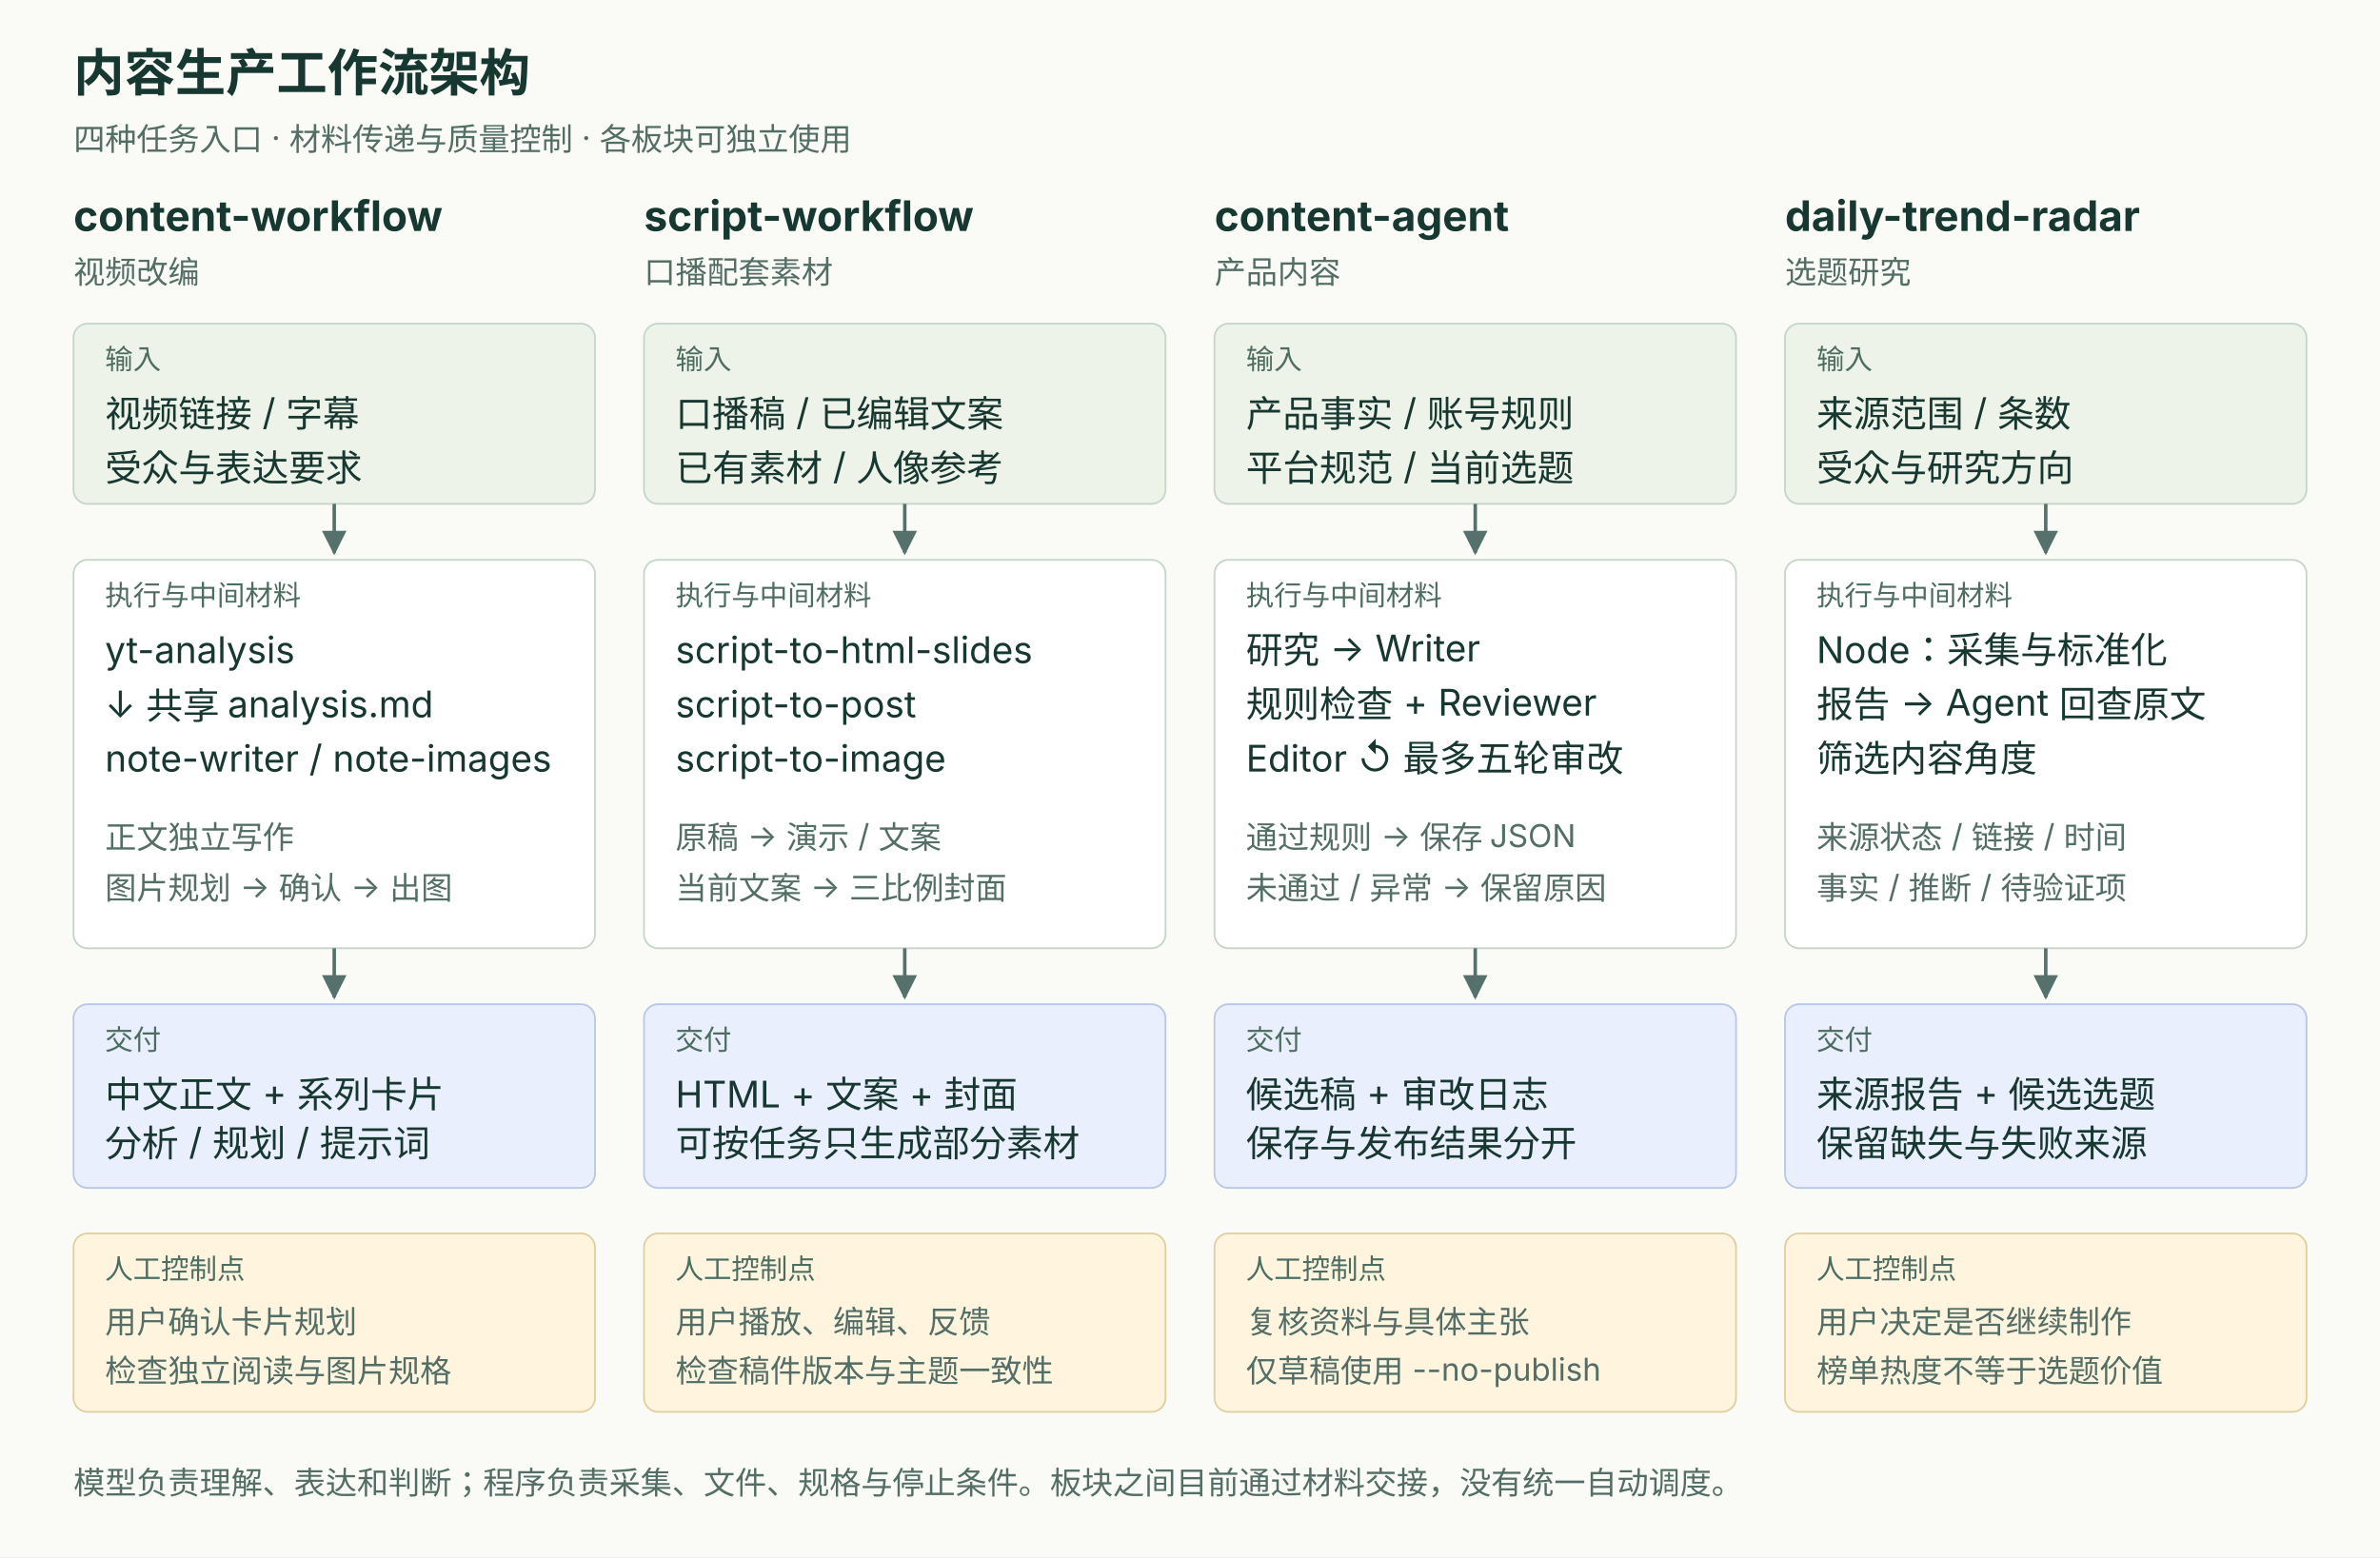
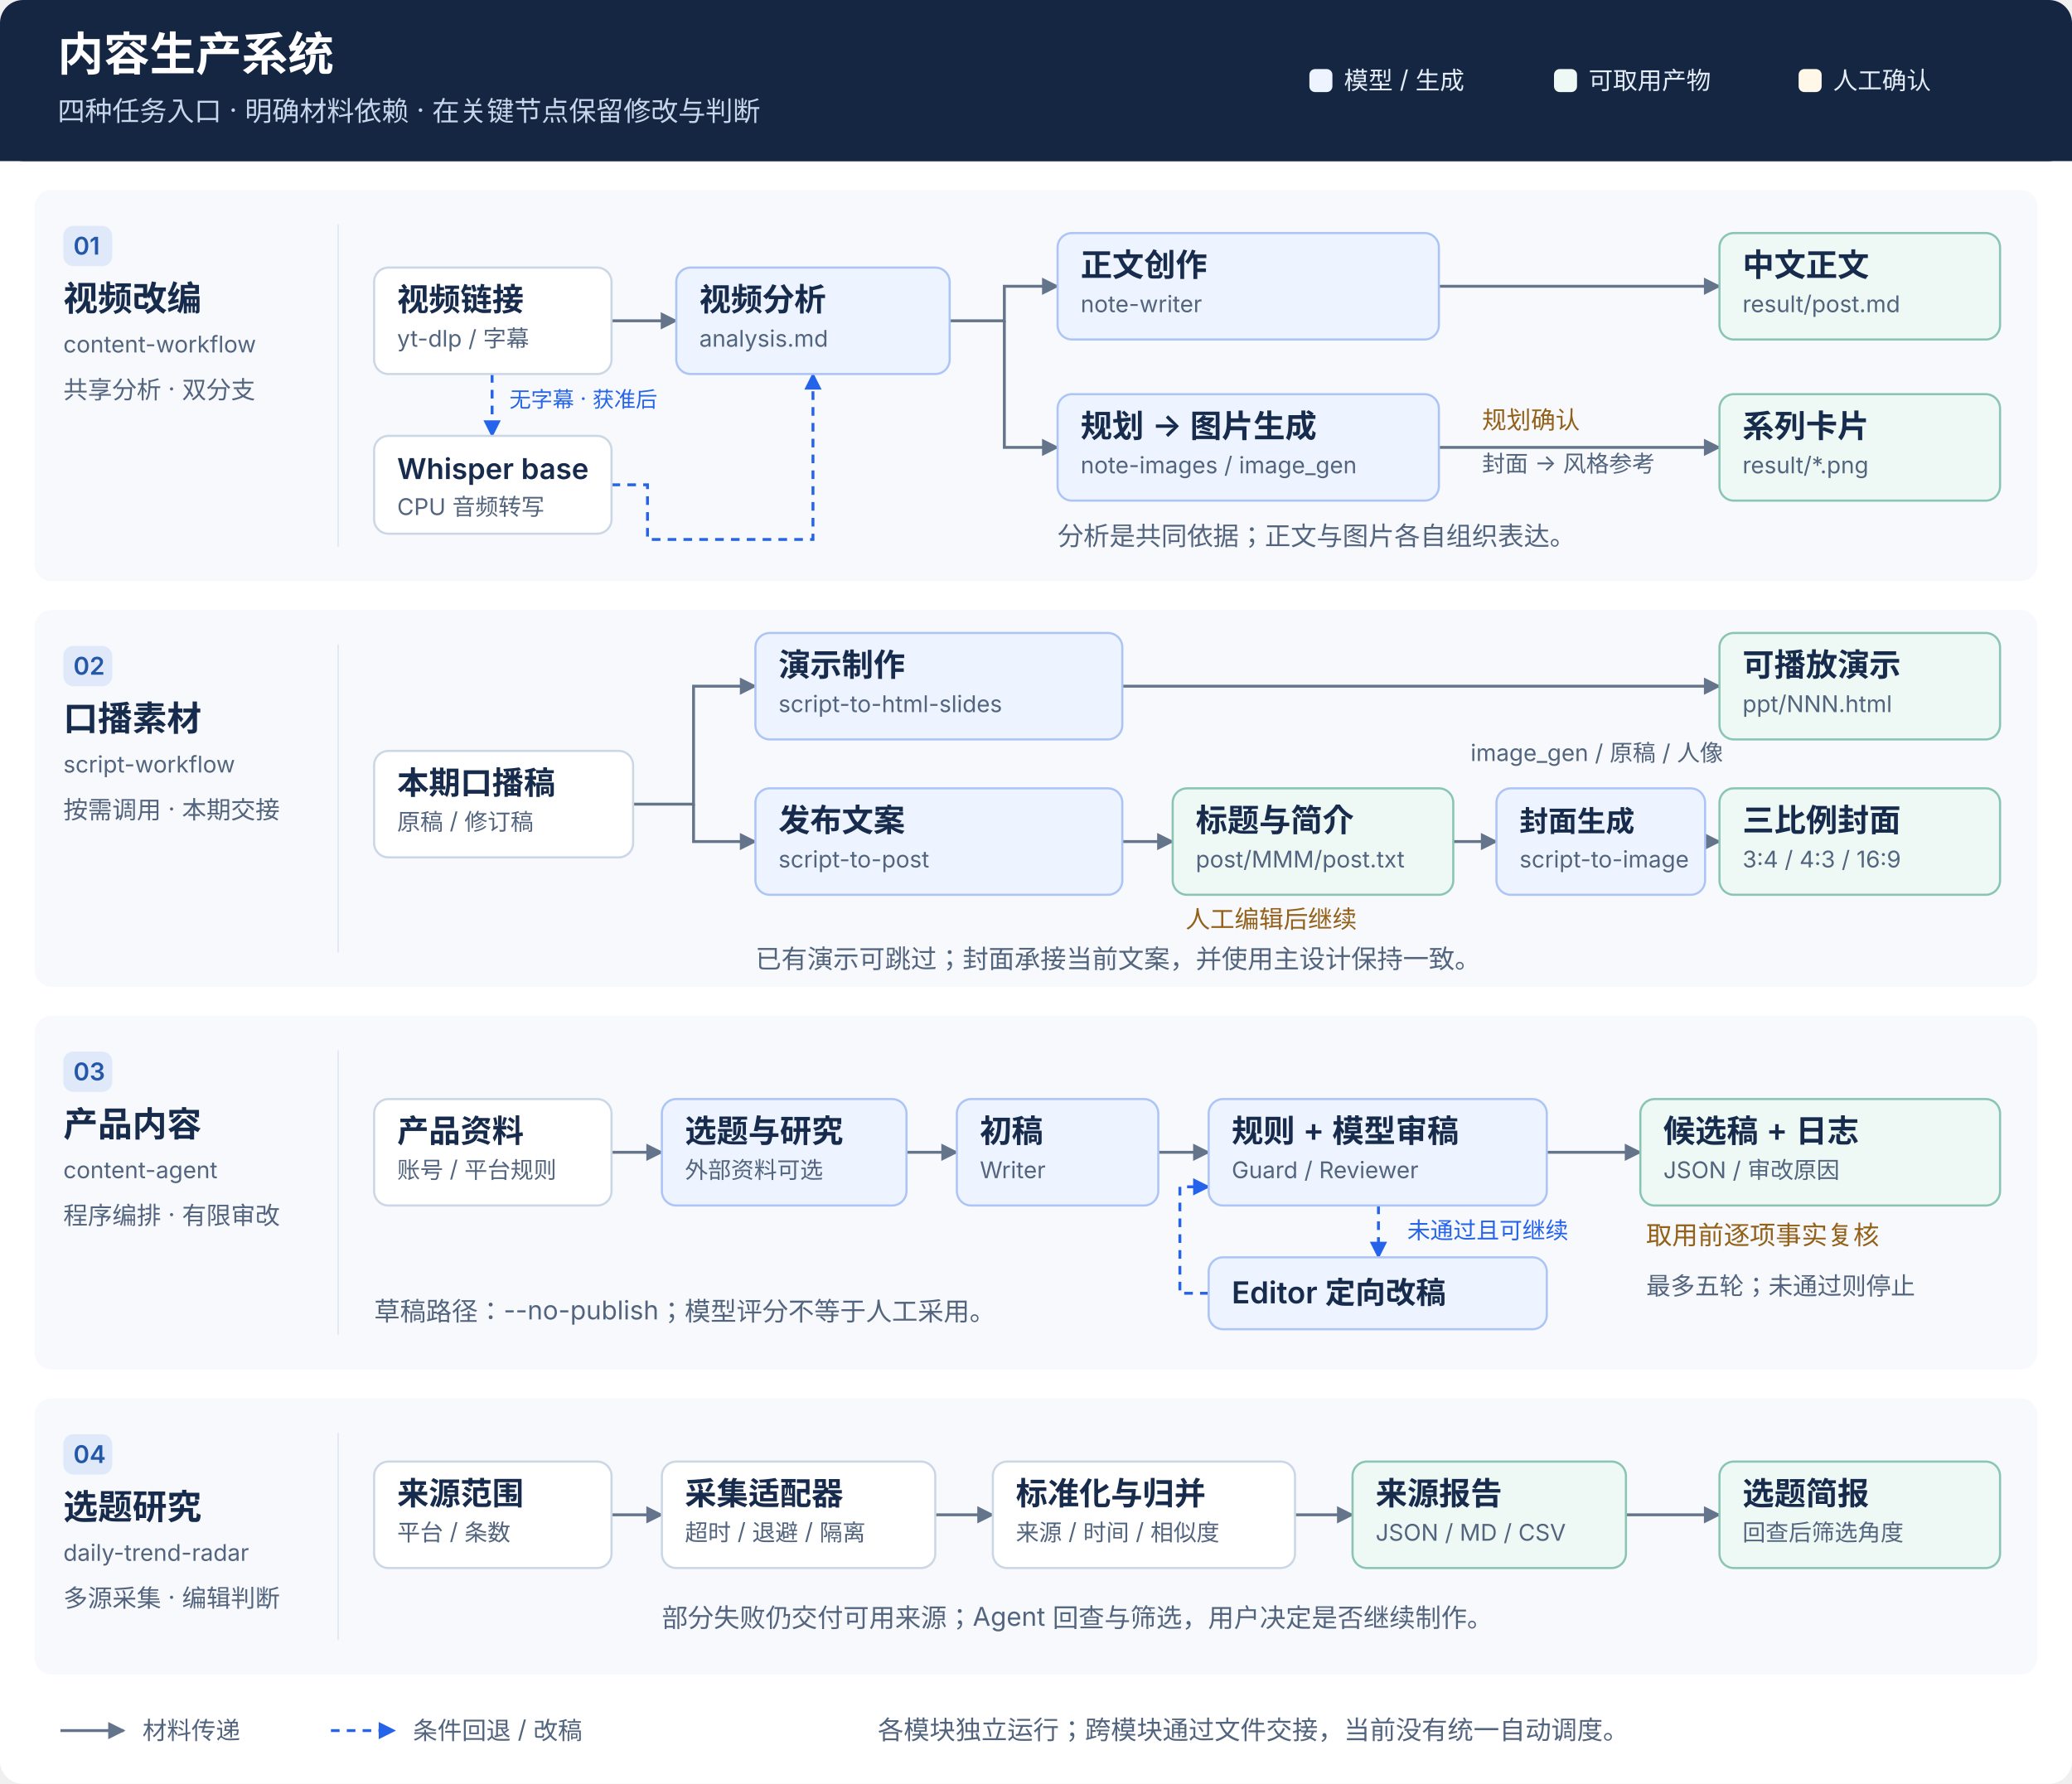
- <svg xmlns="http://www.w3.org/2000/svg" width="1360" height="890" viewBox="0 0 1360 890" role="img" aria-labelledby="title desc">
+ <svg xmlns="http://www.w3.org/2000/svg" width="1440" height="1240" viewBox="0 0 1440 1240" role="img" aria-labelledby="title desc">
  <defs>
-     <marker id="arrow" viewBox="0 0 10 10" refX="9" refY="5" markerWidth="7" markerHeight="7" orient="auto-start-reverse">
-       <path d="M 0 0 L 10 5 L 0 10 z" fill="#56716c" />
+     <marker id="arrow" viewBox="0 0 10 10" refX="9" refY="5" markerWidth="6" markerHeight="6" orient="auto">
+       <path d="M 0 0 L 10 5 L 0 10 z" fill="#64748b" />
+     </marker>
+     <marker id="bluearrow" viewBox="0 0 10 10" refX="9" refY="5" markerWidth="6" markerHeight="6" orient="auto">
+       <path d="M 0 0 L 10 5 L 0 10 z" fill="#2563eb" />
    </marker>
  </defs>
-   <style>text{font-family:-apple-system,BlinkMacSystemFont,'PingFang SC','Microsoft YaHei',sans-serif;fill:#173731}.small{font-size:18px;fill:#536e66}.title{font-size:24px;font-weight:650}.body{font-size:21px}.label{font-size:16px;fill:#4d6d60}.arrow{stroke:#56716c;stroke-width:2;fill:none;marker-end:url(#arrow)}</style>
-   <rect width="1360" height="890" fill="#fafbf7" />
-   <text x="42" y="52" font-size="29" font-weight="650">内容生产工作流架构</text>
-   <text x="42" y="86" class="small">四种任务入口 · 材料传递与质量控制 · 各板块可独立使用</text>
-   <text x="42" y="132" class="title">content-workflow</text>
-   <text x="42" y="162" class="small">视频改编</text>
-   <rect x="42" y="185" width="298" height="103" rx="8" fill="#edf3e9" stroke="#c5d5ca" />
-   <text x="60" y="211" class="label">输入</text>
-   <text x="60" y="244" class="body">视频链接 / 字幕</text>
-   <text x="60" y="275" class="body">受众与表达要求</text>
-   <path class="arrow" d="M 191.0 288 V 316" />
-   <rect x="42" y="320" width="298" height="222" rx="8" fill="#fff" stroke="#c5d5ca" />
-   <text x="60" y="346" class="label">执行与中间材料</text>
-   <text x="60" y="379" class="body">yt-analysis</text>
-   <text x="60" y="410" class="body">↓ 共享 analysis.md</text>
-   <text x="60" y="441" class="body">note-writer  /  note-images</text>
-   <text x="60" y="485" class="small">正文独立写作</text>
-   <text x="60" y="514" class="small">图片规划 → 确认 → 出图</text>
-   <path class="arrow" d="M 191.0 542 V 570" />
-   <rect x="42" y="574" width="298" height="105" rx="8" fill="#e9effc" stroke="#b7c7e5" />
-   <text x="60" y="600" class="label">交付</text>
-   <text x="60" y="633" class="body">中文正文 + 系列卡片</text>
-   <text x="60" y="661" class="body">分析 / 规划 / 提示词</text>
-   <rect x="42" y="705" width="298" height="102" rx="8" fill="#fff5df" stroke="#dfcf9e" />
-   <text x="60" y="731" class="label">人工控制点</text>
-   <text x="60" y="762" class="small">用户确认卡片规划</text>
-   <text x="60" y="790" class="small">检查独立阅读与图片规格</text>
-   <text x="368" y="132" class="title">script-workflow</text>
-   <text x="368" y="162" class="small">口播配套素材</text>
-   <rect x="368" y="185" width="298" height="103" rx="8" fill="#edf3e9" stroke="#c5d5ca" />
-   <text x="386" y="211" class="label">输入</text>
-   <text x="386" y="244" class="body">口播稿 / 已编辑文案</text>
-   <text x="386" y="275" class="body">已有素材 / 人像参考</text>
-   <path class="arrow" d="M 517.0 288 V 316" />
-   <rect x="368" y="320" width="298" height="222" rx="8" fill="#fff" stroke="#c5d5ca" />
-   <text x="386" y="346" class="label">执行与中间材料</text>
-   <text x="386" y="379" class="body">script-to-html-slides</text>
-   <text x="386" y="410" class="body">script-to-post</text>
-   <text x="386" y="441" class="body">script-to-image</text>
-   <text x="386" y="485" class="small">原稿 → 演示 / 文案</text>
-   <text x="386" y="514" class="small">当前文案 → 三比例封面</text>
-   <path class="arrow" d="M 517.0 542 V 570" />
-   <rect x="368" y="574" width="298" height="105" rx="8" fill="#e9effc" stroke="#b7c7e5" />
-   <text x="386" y="600" class="label">交付</text>
-   <text x="386" y="633" class="body">HTML + 文案 + 封面</text>
-   <text x="386" y="661" class="body">可按任务只生成部分素材</text>
-   <rect x="368" y="705" width="298" height="102" rx="8" fill="#fff5df" stroke="#dfcf9e" />
-   <text x="386" y="731" class="label">人工控制点</text>
-   <text x="386" y="762" class="small">用户播放、编辑、反馈</text>
-   <text x="386" y="790" class="small">检查稿件版本与主题一致性</text>
-   <text x="694" y="132" class="title">content-agent</text>
-   <text x="694" y="162" class="small">产品内容</text>
-   <rect x="694" y="185" width="298" height="103" rx="8" fill="#edf3e9" stroke="#c5d5ca" />
-   <text x="712" y="211" class="label">输入</text>
-   <text x="712" y="244" class="body">产品事实 / 账号规则</text>
-   <text x="712" y="275" class="body">平台规范 / 当前选题</text>
-   <path class="arrow" d="M 843.0 288 V 316" />
-   <rect x="694" y="320" width="298" height="222" rx="8" fill="#fff" stroke="#c5d5ca" />
-   <text x="712" y="346" class="label">执行与中间材料</text>
-   <text x="712" y="379" class="body">研究 → Writer</text>
-   <text x="712" y="410" class="body">规则检查 + Reviewer</text>
-   <text x="712" y="441" class="body">Editor ↺ 最多五轮审改</text>
-   <text x="712" y="485" class="small">通过规则 → 保存 JSON</text>
-   <text x="712" y="514" class="small">未通过 / 异常 → 保留原因</text>
-   <path class="arrow" d="M 843.0 542 V 570" />
-   <rect x="694" y="574" width="298" height="105" rx="8" fill="#e9effc" stroke="#b7c7e5" />
-   <text x="712" y="600" class="label">交付</text>
-   <text x="712" y="633" class="body">候选稿 + 审改日志</text>
-   <text x="712" y="661" class="body">保存与发布结果分开</text>
-   <rect x="694" y="705" width="298" height="102" rx="8" fill="#fff5df" stroke="#dfcf9e" />
-   <text x="712" y="731" class="label">人工控制点</text>
-   <text x="712" y="762" class="small">复核资料与具体主张</text>
-   <text x="712" y="790" class="small">仅草稿使用 --no-publish</text>
-   <text x="1020" y="132" class="title">daily-trend-radar</text>
-   <text x="1020" y="162" class="small">选题研究</text>
-   <rect x="1020" y="185" width="298" height="103" rx="8" fill="#edf3e9" stroke="#c5d5ca" />
-   <text x="1038" y="211" class="label">输入</text>
-   <text x="1038" y="244" class="body">来源范围 / 条数</text>
-   <text x="1038" y="275" class="body">受众与研究方向</text>
-   <path class="arrow" d="M 1169.0 288 V 316" />
-   <rect x="1020" y="320" width="298" height="222" rx="8" fill="#fff" stroke="#c5d5ca" />
-   <text x="1038" y="346" class="label">执行与中间材料</text>
-   <text x="1038" y="379" class="body">Node：采集与标准化</text>
-   <text x="1038" y="410" class="body">报告 → Agent 回查原文</text>
-   <text x="1038" y="441" class="body">筛选内容角度</text>
-   <text x="1038" y="485" class="small">来源状态 / 链接 / 时间</text>
-   <text x="1038" y="514" class="small">事实 / 推断 / 待验证项</text>
-   <path class="arrow" d="M 1169.0 542 V 570" />
-   <rect x="1020" y="574" width="298" height="105" rx="8" fill="#e9effc" stroke="#b7c7e5" />
-   <text x="1038" y="600" class="label">交付</text>
-   <text x="1038" y="633" class="body">来源报告 + 候选选题</text>
-   <text x="1038" y="661" class="body">保留缺失与失败来源</text>
-   <rect x="1020" y="705" width="298" height="102" rx="8" fill="#fff5df" stroke="#dfcf9e" />
-   <text x="1038" y="731" class="label">人工控制点</text>
-   <text x="1038" y="762" class="small">用户决定是否继续制作</text>
-   <text x="1038" y="790" class="small">榜单热度不等于选题价值</text>
-   <text x="42" y="854" class="small">模型负责理解、表达和判断；程序负责采集、文件、规格与停止条件。板块之间目前通过材料交接，没有统一自动调度。</text>
+   <style>text{font-family:-apple-system,BlinkMacSystemFont,'PingFang SC','Microsoft YaHei',sans-serif;fill:#172b4d} .muted{fill:#53657e}.edge{fill:none;stroke:#64748b;stroke-width:2;marker-end:url(#arrow)}.conditional{fill:none;stroke:#2563eb;stroke-width:2;stroke-dasharray:6 5;marker-end:url(#bluearrow)}</style>
+   <rect width="1440" height="1240" rx="16" fill="#ffffff" />
+   <rect width="1440" height="112" rx="16" fill="#142641" />
+   <rect y="92" width="1440" height="20" fill="#142641" />
+   <text x="40" y="49" font-size="32" style="fill:#ffffff" font-weight="650">内容生产系统</text>
+   <text x="40" y="84" font-size="19" style="fill:#c8d6eb">四种任务入口 · 明确材料依赖 · 在关键节点保留修改与判断</text>
+   <rect x="910" y="48" width="16" height="16" rx="4" fill="#edf3ff" />
+   <text x="934" y="62" font-size="17" style="fill:#e5edf9">模型 / 生成</text>
+   <rect x="1080" y="48" width="16" height="16" rx="4" fill="#eef8f5" />
+   <text x="1104" y="62" font-size="17" style="fill:#e5edf9">可取用产物</text>
+   <rect x="1250" y="48" width="16" height="16" rx="4" fill="#fff7e8" />
+   <text x="1274" y="62" font-size="17" style="fill:#e5edf9">人工确认</text>
+   <rect x="24" y="132" width="1392" height="272" rx="12" fill="#f7f9fc" />
+   <rect x="44" y="157" width="34" height="28" rx="7" fill="#dfe9fa" />
+   <text x="51" y="177" font-size="17" style="fill:#2457a7" font-weight="600">01</text>
+   <text x="44" y="216" font-size="24" font-weight="650">视频改编</text>
+   <text x="44" y="245" font-size="16" style="fill:#53657e">content-workflow</text>
+   <text x="44" y="277" font-size="17" style="fill:#53657e">共享分析 · 双分支</text>
+   <path d="M 235 156 V 380" stroke="#e0e7f0" />
+   <path d="M 425 223 H 470" class="edge" />
+   <path d="M 660 223 H 698 V 199 H 735" class="edge" />
+   <path d="M 698 223 V 311 H 735" class="edge" />
+   <path d="M 1000 199 H 1195" class="edge" />
+   <path d="M 1000 311 H 1195" class="edge" />
+   <path d="M 342 260 V 303" class="conditional" />
+   <path d="M 425 337 H 450 V 375 H 565 V 260" class="conditional" />
+   <g class="node" data-x="260" data-y="186" data-width="165" data-height="74">
+     <rect x="260" y="186" width="165" height="74" rx="10" fill="#fff" stroke="#ccd7e5" stroke-width="1.5" />
+     <text x="276" y="216" font-size="22" font-weight="600">视频链接</text>
+     <text x="276" y="241" font-size="16" style="fill:#53657e">yt-dlp / 字幕</text>
+   </g>
+   <g class="node" data-x="470" data-y="186" data-width="190" data-height="74">
+     <rect x="470" y="186" width="190" height="74" rx="10" fill="#edf3ff" stroke="#adc5f6" stroke-width="1.5" />
+     <text x="486" y="216" font-size="22" font-weight="600">视频分析</text>
+     <text x="486" y="241" font-size="16" style="fill:#53657e">analysis.md</text>
+   </g>
+   <g class="node" data-x="735" data-y="162" data-width="265" data-height="74">
+     <rect x="735" y="162" width="265" height="74" rx="10" fill="#edf3ff" stroke="#adc5f6" stroke-width="1.5" />
+     <text x="751" y="192" font-size="22" font-weight="600">正文创作</text>
+     <text x="751" y="217" font-size="16" style="fill:#53657e">note-writer</text>
+   </g>
+   <g class="node" data-x="1195" data-y="162" data-width="195" data-height="74">
+     <rect x="1195" y="162" width="195" height="74" rx="10" fill="#eef8f5" stroke="#8ac5b3" stroke-width="1.5" />
+     <text x="1211" y="192" font-size="22" font-weight="600">中文正文</text>
+     <text x="1211" y="217" font-size="16" style="fill:#53657e">result/post.md</text>
+   </g>
+   <g class="node" data-x="735" data-y="274" data-width="265" data-height="74">
+     <rect x="735" y="274" width="265" height="74" rx="10" fill="#edf3ff" stroke="#adc5f6" stroke-width="1.5" />
+     <text x="751" y="304" font-size="22" font-weight="600">规划 → 图片生成</text>
+     <text x="751" y="329" font-size="16" style="fill:#53657e">note-images / image_gen</text>
+   </g>
+   <g class="node" data-x="1195" data-y="274" data-width="195" data-height="74">
+     <rect x="1195" y="274" width="195" height="74" rx="10" fill="#eef8f5" stroke="#8ac5b3" stroke-width="1.5" />
+     <text x="1211" y="304" font-size="22" font-weight="600">系列卡片</text>
+     <text x="1211" y="329" font-size="16" style="fill:#53657e">result/*.png</text>
+   </g>
+   <g class="node" data-x="260" data-y="303" data-width="165" data-height="68">
+     <rect x="260" y="303" width="165" height="68" rx="10" fill="#fff" stroke="#ccd7e5" stroke-width="1.5" />
+     <text x="276" y="333" font-size="20" font-weight="600">Whisper base</text>
+     <text x="276" y="358" font-size="16" style="fill:#53657e">CPU 音频转写</text>
+   </g>
+   <text x="354" y="283" font-size="15" style="fill:#2563eb">无字幕 · 获准后</text>
+   <text x="1030" y="298" font-size="17" style="fill:#936119">规划确认</text>
+   <text x="1030" y="328" font-size="16" style="fill:#53657e">封面 → 风格参考</text>
+   <text x="735" y="379" font-size="18" style="fill:#53657e">分析是共同依据；正文与图片各自组织表达。</text>
+   <rect x="24" y="424" width="1392" height="262" rx="12" fill="#f7f9fc" />
+   <rect x="44" y="449" width="34" height="28" rx="7" fill="#dfe9fa" />
+   <text x="51" y="469" font-size="17" style="fill:#2457a7" font-weight="600">02</text>
+   <text x="44" y="508" font-size="24" font-weight="650">口播素材</text>
+   <text x="44" y="537" font-size="16" style="fill:#53657e">script-workflow</text>
+   <text x="44" y="569" font-size="17" style="fill:#53657e">按需调用 · 本期交接</text>
+   <path d="M 235 448 V 662" stroke="#e0e7f0" />
+   <path d="M 440 559 H 482 V 477 H 525" class="edge" />
+   <path d="M 482 559 V 585 H 525" class="edge" />
+   <path d="M 780 477 H 1195" class="edge" />
+   <path d="M 780 585 H 815" class="edge" />
+   <path d="M 1010 585 H 1040" class="edge" />
+   <path d="M 1185 585 H 1195" class="edge" />
+   <g class="node" data-x="260" data-y="522" data-width="180" data-height="74">
+     <rect x="260" y="522" width="180" height="74" rx="10" fill="#fff" stroke="#ccd7e5" stroke-width="1.5" />
+     <text x="276" y="552" font-size="22" font-weight="600">本期口播稿</text>
+     <text x="276" y="577" font-size="16" style="fill:#53657e">原稿 / 修订稿</text>
+   </g>
+   <g class="node" data-x="525" data-y="440" data-width="255" data-height="74">
+     <rect x="525" y="440" width="255" height="74" rx="10" fill="#edf3ff" stroke="#adc5f6" stroke-width="1.5" />
+     <text x="541" y="470" font-size="22" font-weight="600">演示制作</text>
+     <text x="541" y="495" font-size="16" style="fill:#53657e">script-to-html-slides</text>
+   </g>
+   <g class="node" data-x="1195" data-y="440" data-width="195" data-height="74">
+     <rect x="1195" y="440" width="195" height="74" rx="10" fill="#eef8f5" stroke="#8ac5b3" stroke-width="1.5" />
+     <text x="1211" y="470" font-size="22" font-weight="600">可播放演示</text>
+     <text x="1211" y="495" font-size="16" style="fill:#53657e">ppt/NNN.html</text>
+   </g>
+   <g class="node" data-x="525" data-y="548" data-width="255" data-height="74">
+     <rect x="525" y="548" width="255" height="74" rx="10" fill="#edf3ff" stroke="#adc5f6" stroke-width="1.5" />
+     <text x="541" y="578" font-size="22" font-weight="600">发布文案</text>
+     <text x="541" y="603" font-size="16" style="fill:#53657e">script-to-post</text>
+   </g>
+   <g class="node" data-x="815" data-y="548" data-width="195" data-height="74">
+     <rect x="815" y="548" width="195" height="74" rx="10" fill="#eef8f5" stroke="#8ac5b3" stroke-width="1.5" />
+     <text x="831" y="578" font-size="22" font-weight="600">标题与简介</text>
+     <text x="831" y="603" font-size="16" style="fill:#53657e">post/MMM/post.txt</text>
+   </g>
+   <g class="node" data-x="1040" data-y="548" data-width="145" data-height="74">
+     <rect x="1040" y="548" width="145" height="74" rx="10" fill="#edf3ff" stroke="#adc5f6" stroke-width="1.5" />
+     <text x="1056" y="578" font-size="20" font-weight="600">封面生成</text>
+     <text x="1056" y="603" font-size="16" style="fill:#53657e">script-to-image</text>
+   </g>
+   <g class="node" data-x="1195" data-y="548" data-width="195" data-height="74">
+     <rect x="1195" y="548" width="195" height="74" rx="10" fill="#eef8f5" stroke="#8ac5b3" stroke-width="1.5" />
+     <text x="1211" y="578" font-size="22" font-weight="600">三比例封面</text>
+     <text x="1211" y="603" font-size="16" style="fill:#53657e">3:4 / 4:3 / 16:9</text>
+   </g>
+   <text x="824" y="645" font-size="17" style="fill:#936119">人工编辑后继续</text>
+   <text x="1022" y="529" font-size="16" style="fill:#53657e">image_gen / 原稿 / 人像</text>
+   <text x="525" y="673" font-size="18" style="fill:#53657e">已有演示可跳过；封面承接当前文案，并使用主设计保持一致。</text>
+   <rect x="24" y="706" width="1392" height="246" rx="12" fill="#f7f9fc" />
+   <rect x="44" y="731" width="34" height="28" rx="7" fill="#dfe9fa" />
+   <text x="51" y="751" font-size="17" style="fill:#2457a7" font-weight="600">03</text>
+   <text x="44" y="790" font-size="24" font-weight="650">产品内容</text>
+   <text x="44" y="819" font-size="16" style="fill:#53657e">content-agent</text>
+   <text x="44" y="851" font-size="17" style="fill:#53657e">程序编排 · 有限审改</text>
+   <path d="M 235 730 V 928" stroke="#e0e7f0" />
+   <path d="M 425 801 H 460" class="edge" />
+   <path d="M 630 801 H 665" class="edge" />
+   <path d="M 805 801 H 840" class="edge" />
+   <path d="M 1075 801 H 1140" class="edge" />
+   <path d="M 958 838 V 874" class="conditional" />
+   <path d="M 840 899 H 820 V 825 H 840" class="conditional" />
+   <g class="node" data-x="260" data-y="764" data-width="165" data-height="74">
+     <rect x="260" y="764" width="165" height="74" rx="10" fill="#fff" stroke="#ccd7e5" stroke-width="1.5" />
+     <text x="276" y="794" font-size="22" font-weight="600">产品资料</text>
+     <text x="276" y="819" font-size="16" style="fill:#53657e">账号 / 平台规则</text>
+   </g>
+   <g class="node" data-x="460" data-y="764" data-width="170" data-height="74">
+     <rect x="460" y="764" width="170" height="74" rx="10" fill="#edf3ff" stroke="#adc5f6" stroke-width="1.5" />
+     <text x="476" y="794" font-size="22" font-weight="600">选题与研究</text>
+     <text x="476" y="819" font-size="16" style="fill:#53657e">外部资料可选</text>
+   </g>
+   <g class="node" data-x="665" data-y="764" data-width="140" data-height="74">
+     <rect x="665" y="764" width="140" height="74" rx="10" fill="#edf3ff" stroke="#adc5f6" stroke-width="1.5" />
+     <text x="681" y="794" font-size="22" font-weight="600">初稿</text>
+     <text x="681" y="819" font-size="16" style="fill:#53657e">Writer</text>
+   </g>
+   <g class="node" data-x="840" data-y="764" data-width="235" data-height="74">
+     <rect x="840" y="764" width="235" height="74" rx="10" fill="#edf3ff" stroke="#adc5f6" stroke-width="1.5" />
+     <text x="856" y="794" font-size="22" font-weight="600">规则 + 模型审稿</text>
+     <text x="856" y="819" font-size="16" style="fill:#53657e">Guard / Reviewer</text>
+   </g>
+   <g class="node" data-x="1140" data-y="764" data-width="250" data-height="74">
+     <rect x="1140" y="764" width="250" height="74" rx="10" fill="#eef8f5" stroke="#8ac5b3" stroke-width="1.5" />
+     <text x="1156" y="794" font-size="22" font-weight="600">候选稿 + 日志</text>
+     <text x="1156" y="819" font-size="16" style="fill:#53657e">JSON / 审改原因</text>
+   </g>
+   <g class="node" data-x="840" data-y="874" data-width="235" data-height="50">
+     <rect x="840" y="874" width="235" height="50" rx="10" fill="#edf3ff" stroke="#adc5f6" stroke-width="1.5" />
+     <text x="856" y="906.0" font-size="21" font-weight="600">Editor 定向改稿</text>
+   </g>
+   <text x="978" y="861" font-size="16" style="fill:#2563eb">未通过且可继续</text>
+   <text x="1144" y="865" font-size="18" style="fill:#936119">取用前逐项事实复核</text>
+   <text x="1144" y="900" font-size="17" style="fill:#53657e">最多五轮；未通过则停止</text>
+   <text x="260" y="918" font-size="18" style="fill:#53657e">草稿路径：--no-publish；模型评分不等于人工采用。</text>
+   <rect x="24" y="972" width="1392" height="192" rx="12" fill="#f7f9fc" />
+   <rect x="44" y="997" width="34" height="28" rx="7" fill="#dfe9fa" />
+   <text x="51" y="1017" font-size="17" style="fill:#2457a7" font-weight="600">04</text>
+   <text x="44" y="1056" font-size="24" font-weight="650">选题研究</text>
+   <text x="44" y="1085" font-size="16" style="fill:#53657e">daily-trend-radar</text>
+   <text x="44" y="1117" font-size="17" style="fill:#53657e">多源采集 · 编辑判断</text>
+   <path d="M 235 996 V 1140" stroke="#e0e7f0" />
+   <path d="M 425 1053 H 460" class="edge" />
+   <path d="M 650 1053 H 690" class="edge" />
+   <path d="M 900 1053 H 940" class="edge" />
+   <path d="M 1130 1053 H 1195" class="edge" />
+   <g class="node" data-x="260" data-y="1016" data-width="165" data-height="74">
+     <rect x="260" y="1016" width="165" height="74" rx="10" fill="#fff" stroke="#ccd7e5" stroke-width="1.5" />
+     <text x="276" y="1046" font-size="22" font-weight="600">来源范围</text>
+     <text x="276" y="1071" font-size="16" style="fill:#53657e">平台 / 条数</text>
+   </g>
+   <g class="node" data-x="460" data-y="1016" data-width="190" data-height="74">
+     <rect x="460" y="1016" width="190" height="74" rx="10" fill="#fff" stroke="#ccd7e5" stroke-width="1.5" />
+     <text x="476" y="1046" font-size="22" font-weight="600">采集适配器</text>
+     <text x="476" y="1071" font-size="16" style="fill:#53657e">超时 / 退避 / 隔离</text>
+   </g>
+   <g class="node" data-x="690" data-y="1016" data-width="210" data-height="74">
+     <rect x="690" y="1016" width="210" height="74" rx="10" fill="#fff" stroke="#ccd7e5" stroke-width="1.5" />
+     <text x="706" y="1046" font-size="22" font-weight="600">标准化与归并</text>
+     <text x="706" y="1071" font-size="16" style="fill:#53657e">来源 / 时间 / 相似度</text>
+   </g>
+   <g class="node" data-x="940" data-y="1016" data-width="190" data-height="74">
+     <rect x="940" y="1016" width="190" height="74" rx="10" fill="#eef8f5" stroke="#8ac5b3" stroke-width="1.5" />
+     <text x="956" y="1046" font-size="22" font-weight="600">来源报告</text>
+     <text x="956" y="1071" font-size="16" style="fill:#53657e">JSON / MD / CSV</text>
+   </g>
+   <g class="node" data-x="1195" data-y="1016" data-width="195" data-height="74">
+     <rect x="1195" y="1016" width="195" height="74" rx="10" fill="#eef8f5" stroke="#8ac5b3" stroke-width="1.5" />
+     <text x="1211" y="1046" font-size="22" font-weight="600">选题简报</text>
+     <text x="1211" y="1071" font-size="16" style="fill:#53657e">回查后筛选角度</text>
+   </g>
+   <text x="460" y="1131" font-size="18" style="fill:#53657e">部分失败仍交付可用来源；Agent 回查与筛选，用户决定是否继续制作。</text>
+   <path d="M 42 1203 H 86" class="edge" />
+   <text x="99" y="1209" font-size="17" style="fill:#53657e">材料传递</text>
+   <path d="M 230 1203 H 274" class="conditional" />
+   <text x="287" y="1209" font-size="17" style="fill:#53657e">条件回退 / 改稿</text>
+   <text x="610" y="1209" font-size="18" style="fill:#53657e">各模块独立运行；跨模块通过文件交接，当前没有统一自动调度。</text>
</svg>
